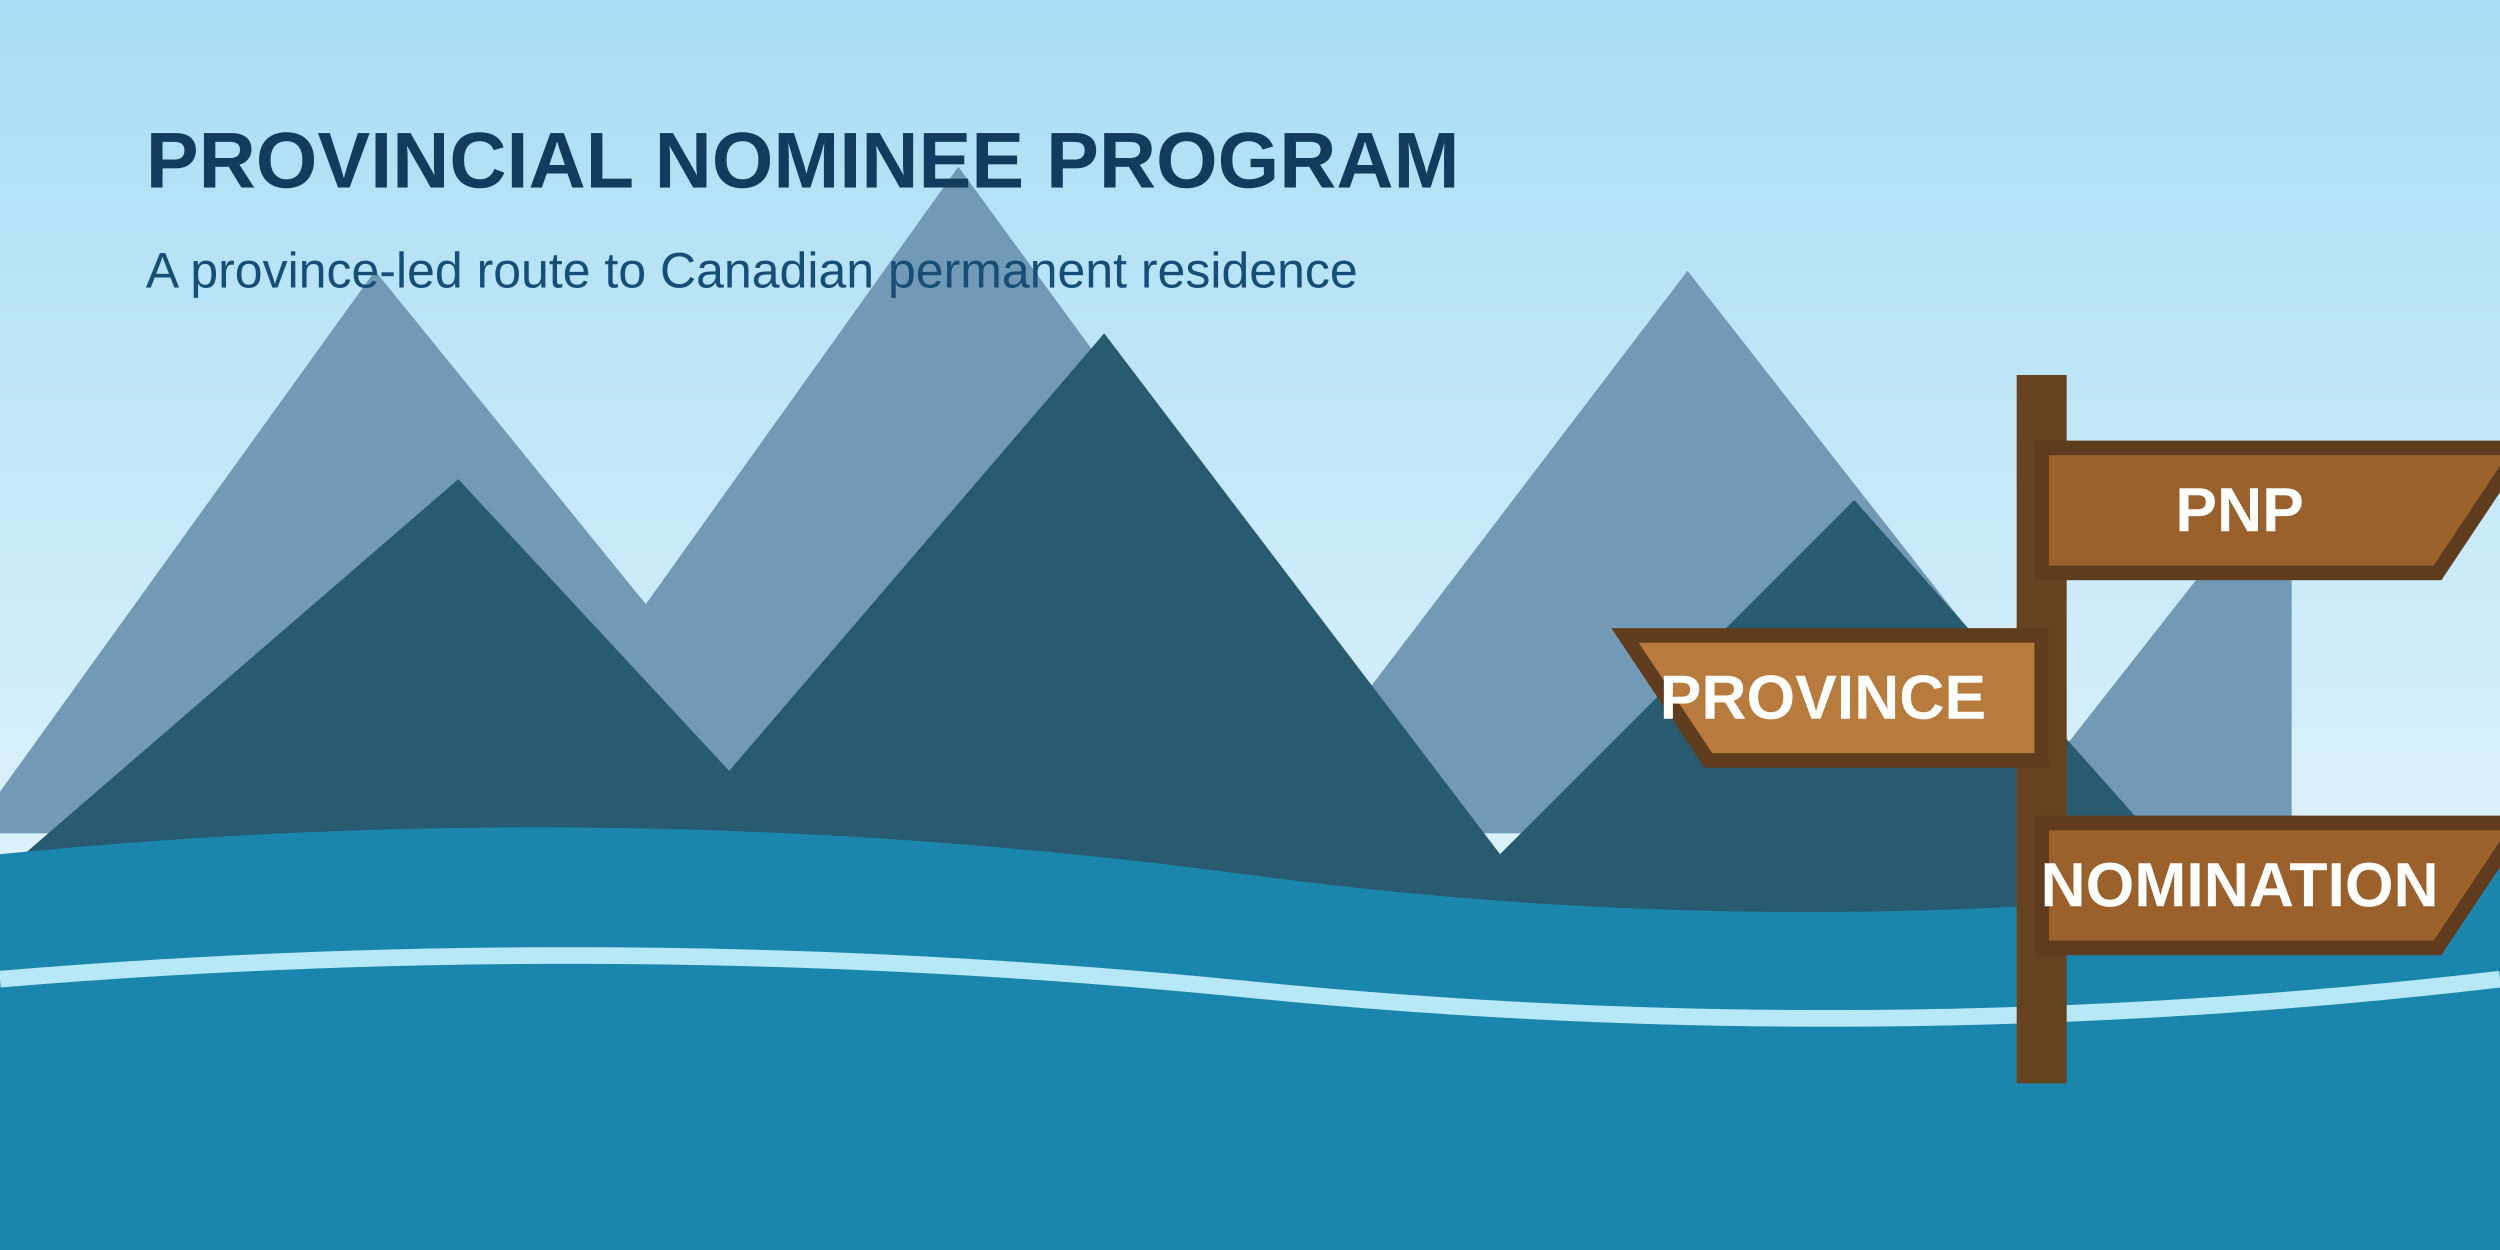
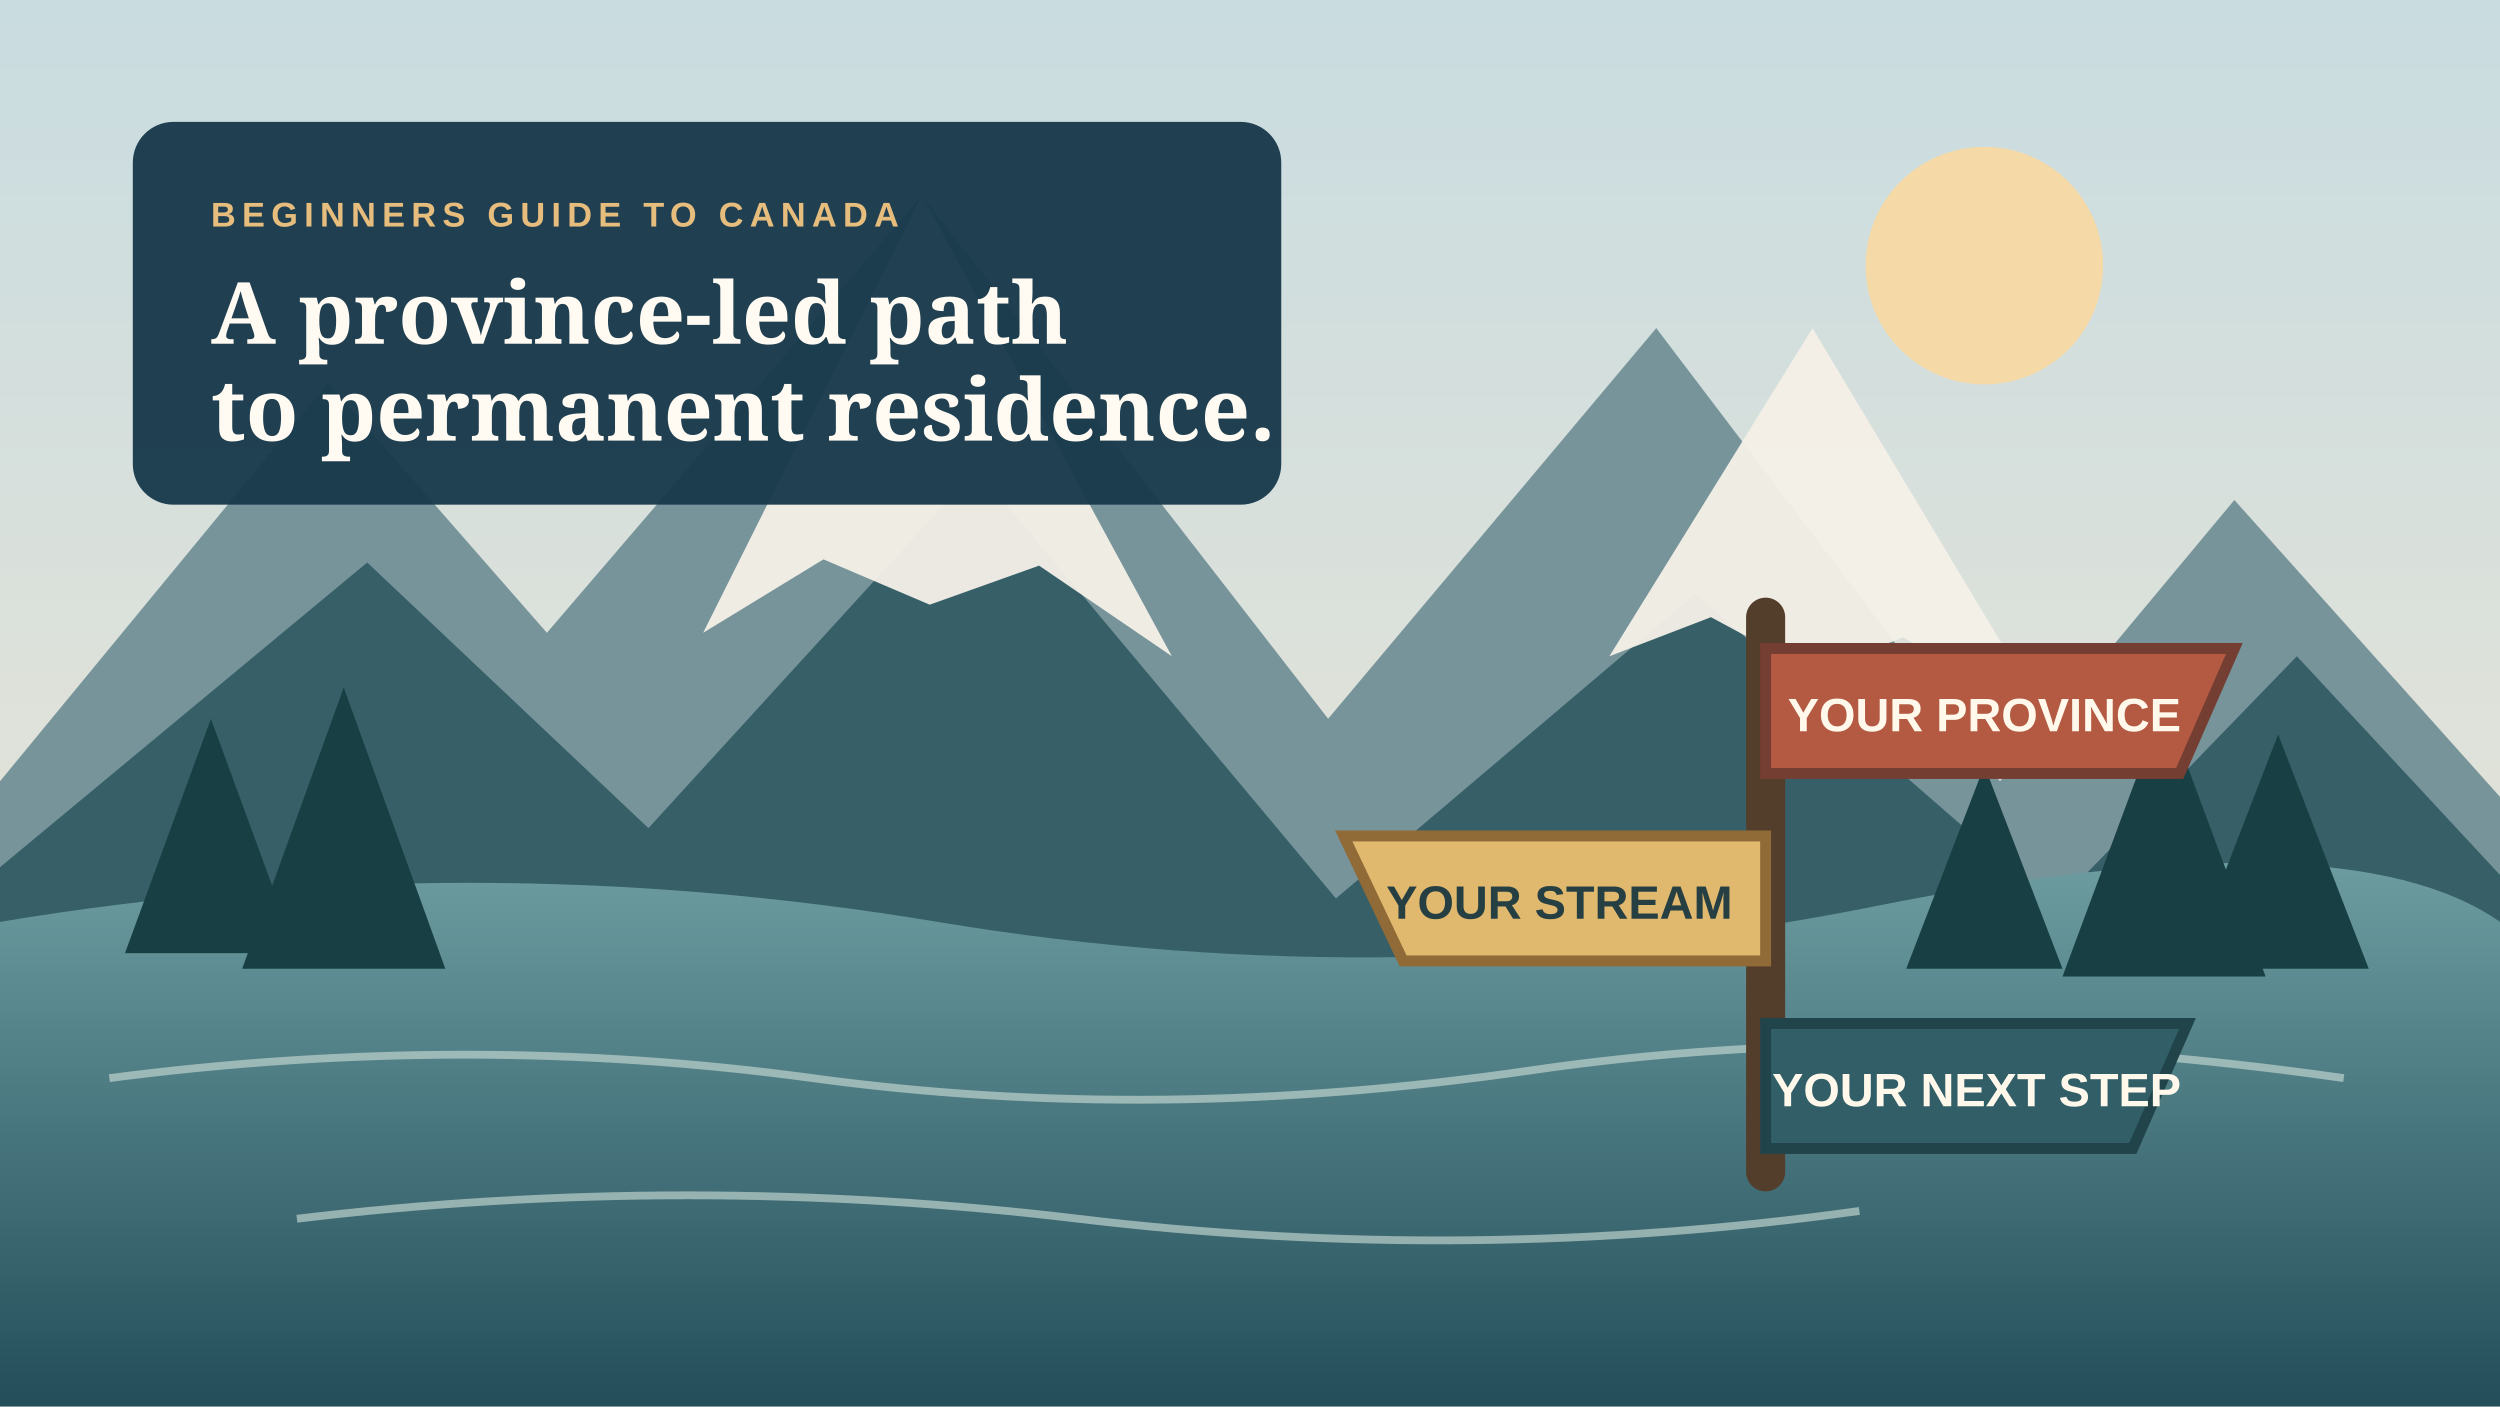
- <svg xmlns="http://www.w3.org/2000/svg" viewBox="0 0 1200 600" role="img" aria-labelledby="t d">
+ <svg xmlns="http://www.w3.org/2000/svg" viewBox="0 0 1600 900" role="img" aria-labelledby="title desc">
  <defs>
-     <linearGradient id="s" x2="0" y2="1">
-       <stop stop-color="#a8ddf5" />
-       <stop offset="1" stop-color="#f4fbff" />
+     <linearGradient id="sky" x2="0" y2="1">
+       <stop stop-color="#c9dce0" />
+       <stop offset="1" stop-color="#f2e7d4" />
+     </linearGradient>
+     <linearGradient id="lake" x2="0" y2="1">
+       <stop stop-color="#6c9ca0" />
+       <stop offset="1" stop-color="#234e5a" />
    </linearGradient>
  </defs>
-   <rect width="1200" height="600" fill="url(#s)" />
-   <path d="M0 380L180 130l130 160 150-210 190 260 160-210 180 230 110-140v180H0Z" fill="#7299b5" />
-   <path d="M0 420L220 230l130 140 180-210 190 250 170-170 160 180v180H0Z" fill="#285b70" />
-   <path d="M0 410Q300 380 600 420T1200 410V600H0Z" fill="#1b86ad" />
-   <path d="M0 470Q300 445 600 475T1200 470" stroke="#b7e8f7" stroke-width="8" fill="none" />
-   <g transform="translate(820 180)">
-     <path d="M160 0V340" stroke="#654321" stroke-width="24" />
-     <path d="M160 35H390L350 95H160Z" fill="#9a612d" stroke="#603c1e" stroke-width="7" />
-     <path d="M160 125H-40L0 185H160Z" fill="#b77b3d" stroke="#603c1e" stroke-width="7" />
-     <path d="M160 215H390L350 275H160Z" fill="#9a612d" stroke="#603c1e" stroke-width="7" />
-     <g font-family="Arial" font-size="30" font-weight="700" fill="#fff">
-       <text x="255" y="75" text-anchor="middle">PNP</text>
-       <text x="55" y="165" text-anchor="middle">PROVINCE</text>
-       <text x="255" y="255" text-anchor="middle">NOMINATION</text>
+   <rect width="1600" height="900" fill="url(#sky)" />
+   <circle cx="1270" cy="170" r="76" fill="#f5d9a7" />
+   <path d="M0 500L210 245l140 160 240-280 260 335 210-250 220 290 150-180 170 190v390H0Z" fill="#77949a" />
+   <path d="M0 555L235 360l180 170 210-230 230 275 230-195 230 200 155-160 130 140v340H0Z" fill="#365f67" />
+   <path d="M450 405l140-280 160 295-85-58-70 25-68-29zM1030 420l130-210 150 250-92-52-58 22-65-35z" fill="#f4f0e8" opacity=".95" />
+   <path d="M0 590Q300 540 600 590T1200 580T1600 590V900H0Z" fill="url(#lake)" />
+   <g stroke="#c5d8d2" stroke-width="5" opacity=".65" fill="none">
+     <path d="M70 690Q300 660 520 690T980 685T1500 690" />
+     <path d="M190 780Q440 750 690 780T1190 775" />
+   </g>
+   <g fill="#183f43">
+     <path d="M80 610l55-150 55 150zM155 620l65-180 65 180zM1320 625l65-175 65 175zM1400 620l58-150 58 150zM1220 620l50-130 50 130z" />
+   </g>
+   <g transform="translate(1010 330)">
+     <path d="M120 65V420" stroke="#533d2b" stroke-width="25" stroke-linecap="round" />
+     <path d="M120 85H420L385 165H120Z" fill="#b45a42" stroke="#743e32" stroke-width="7" />
+     <path d="M120 205H-150L-112 285H120Z" fill="#e0b86e" stroke="#916b37" stroke-width="7" />
+     <path d="M120 325H390L355 405H120Z" fill="#315e67" stroke="#21444b" stroke-width="7" />
+     <g font-family="Arial,sans-serif" font-size="30" font-weight="700">
+       <text x="260" y="138" text-anchor="middle" fill="#fff8eb">YOUR PROVINCE</text>
+       <text x="-12" y="258" text-anchor="middle" fill="#263f43">YOUR STREAM</text>
+       <text x="255" y="378" text-anchor="middle" fill="#fff8eb">YOUR NEXT STEP</text>
    </g>
  </g>
-   <text x="70" y="90" font-family="Arial" font-size="38" font-weight="700" fill="#123b5d">PROVINCIAL NOMINEE PROGRAM</text>
-   <text x="70" y="138" font-family="Arial" font-size="24" fill="#164e78">A province-led route to Canadian permanent residence</text>
+   <rect x="85" y="78" width="735" height="245" rx="26" fill="#17394b" opacity=".95" />
+   <text x="135" y="145" fill="#e6bd7d" font-family="Arial,sans-serif" font-size="22" font-weight="700" letter-spacing="4">BEGINNERS GUIDE TO CANADA</text>
+   <text x="135" y="220" fill="#fffaf2" font-family="Georgia,serif" font-size="55" font-weight="700">A province-led path</text>
+   <text x="135" y="282" fill="#fffaf2" font-family="Georgia,serif" font-size="55" font-weight="700">to permanent residence.</text>
</svg>
